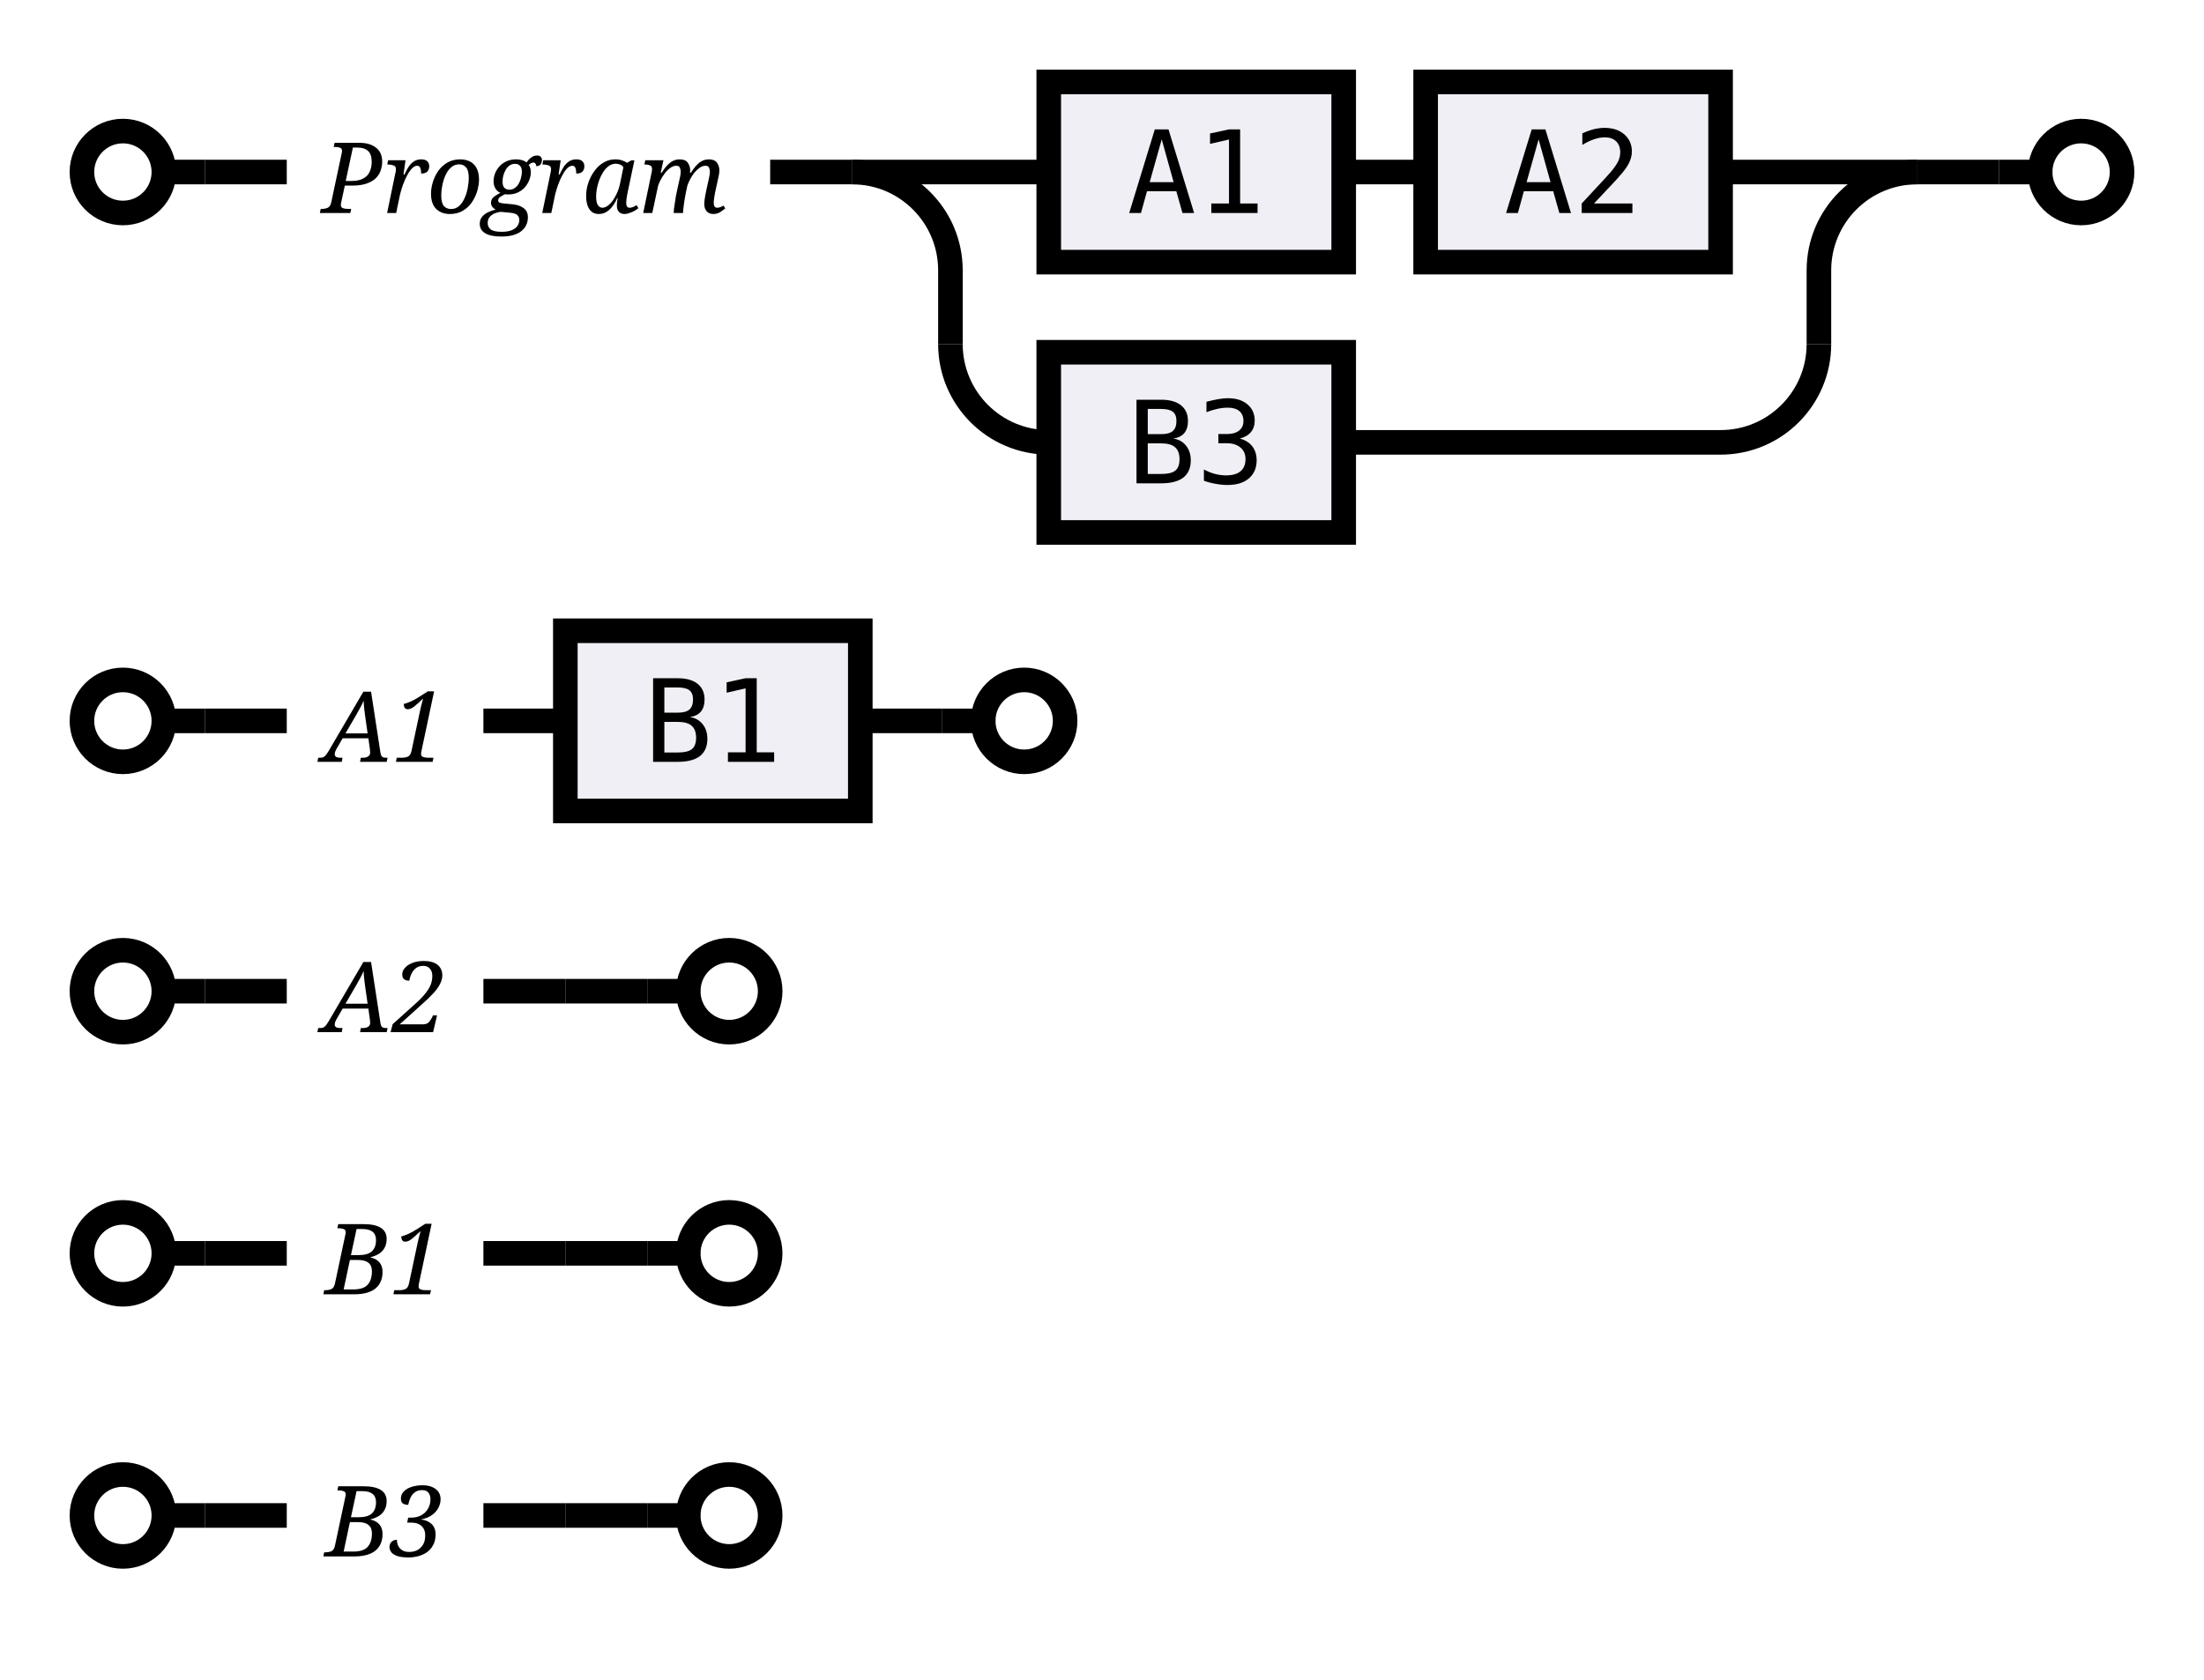
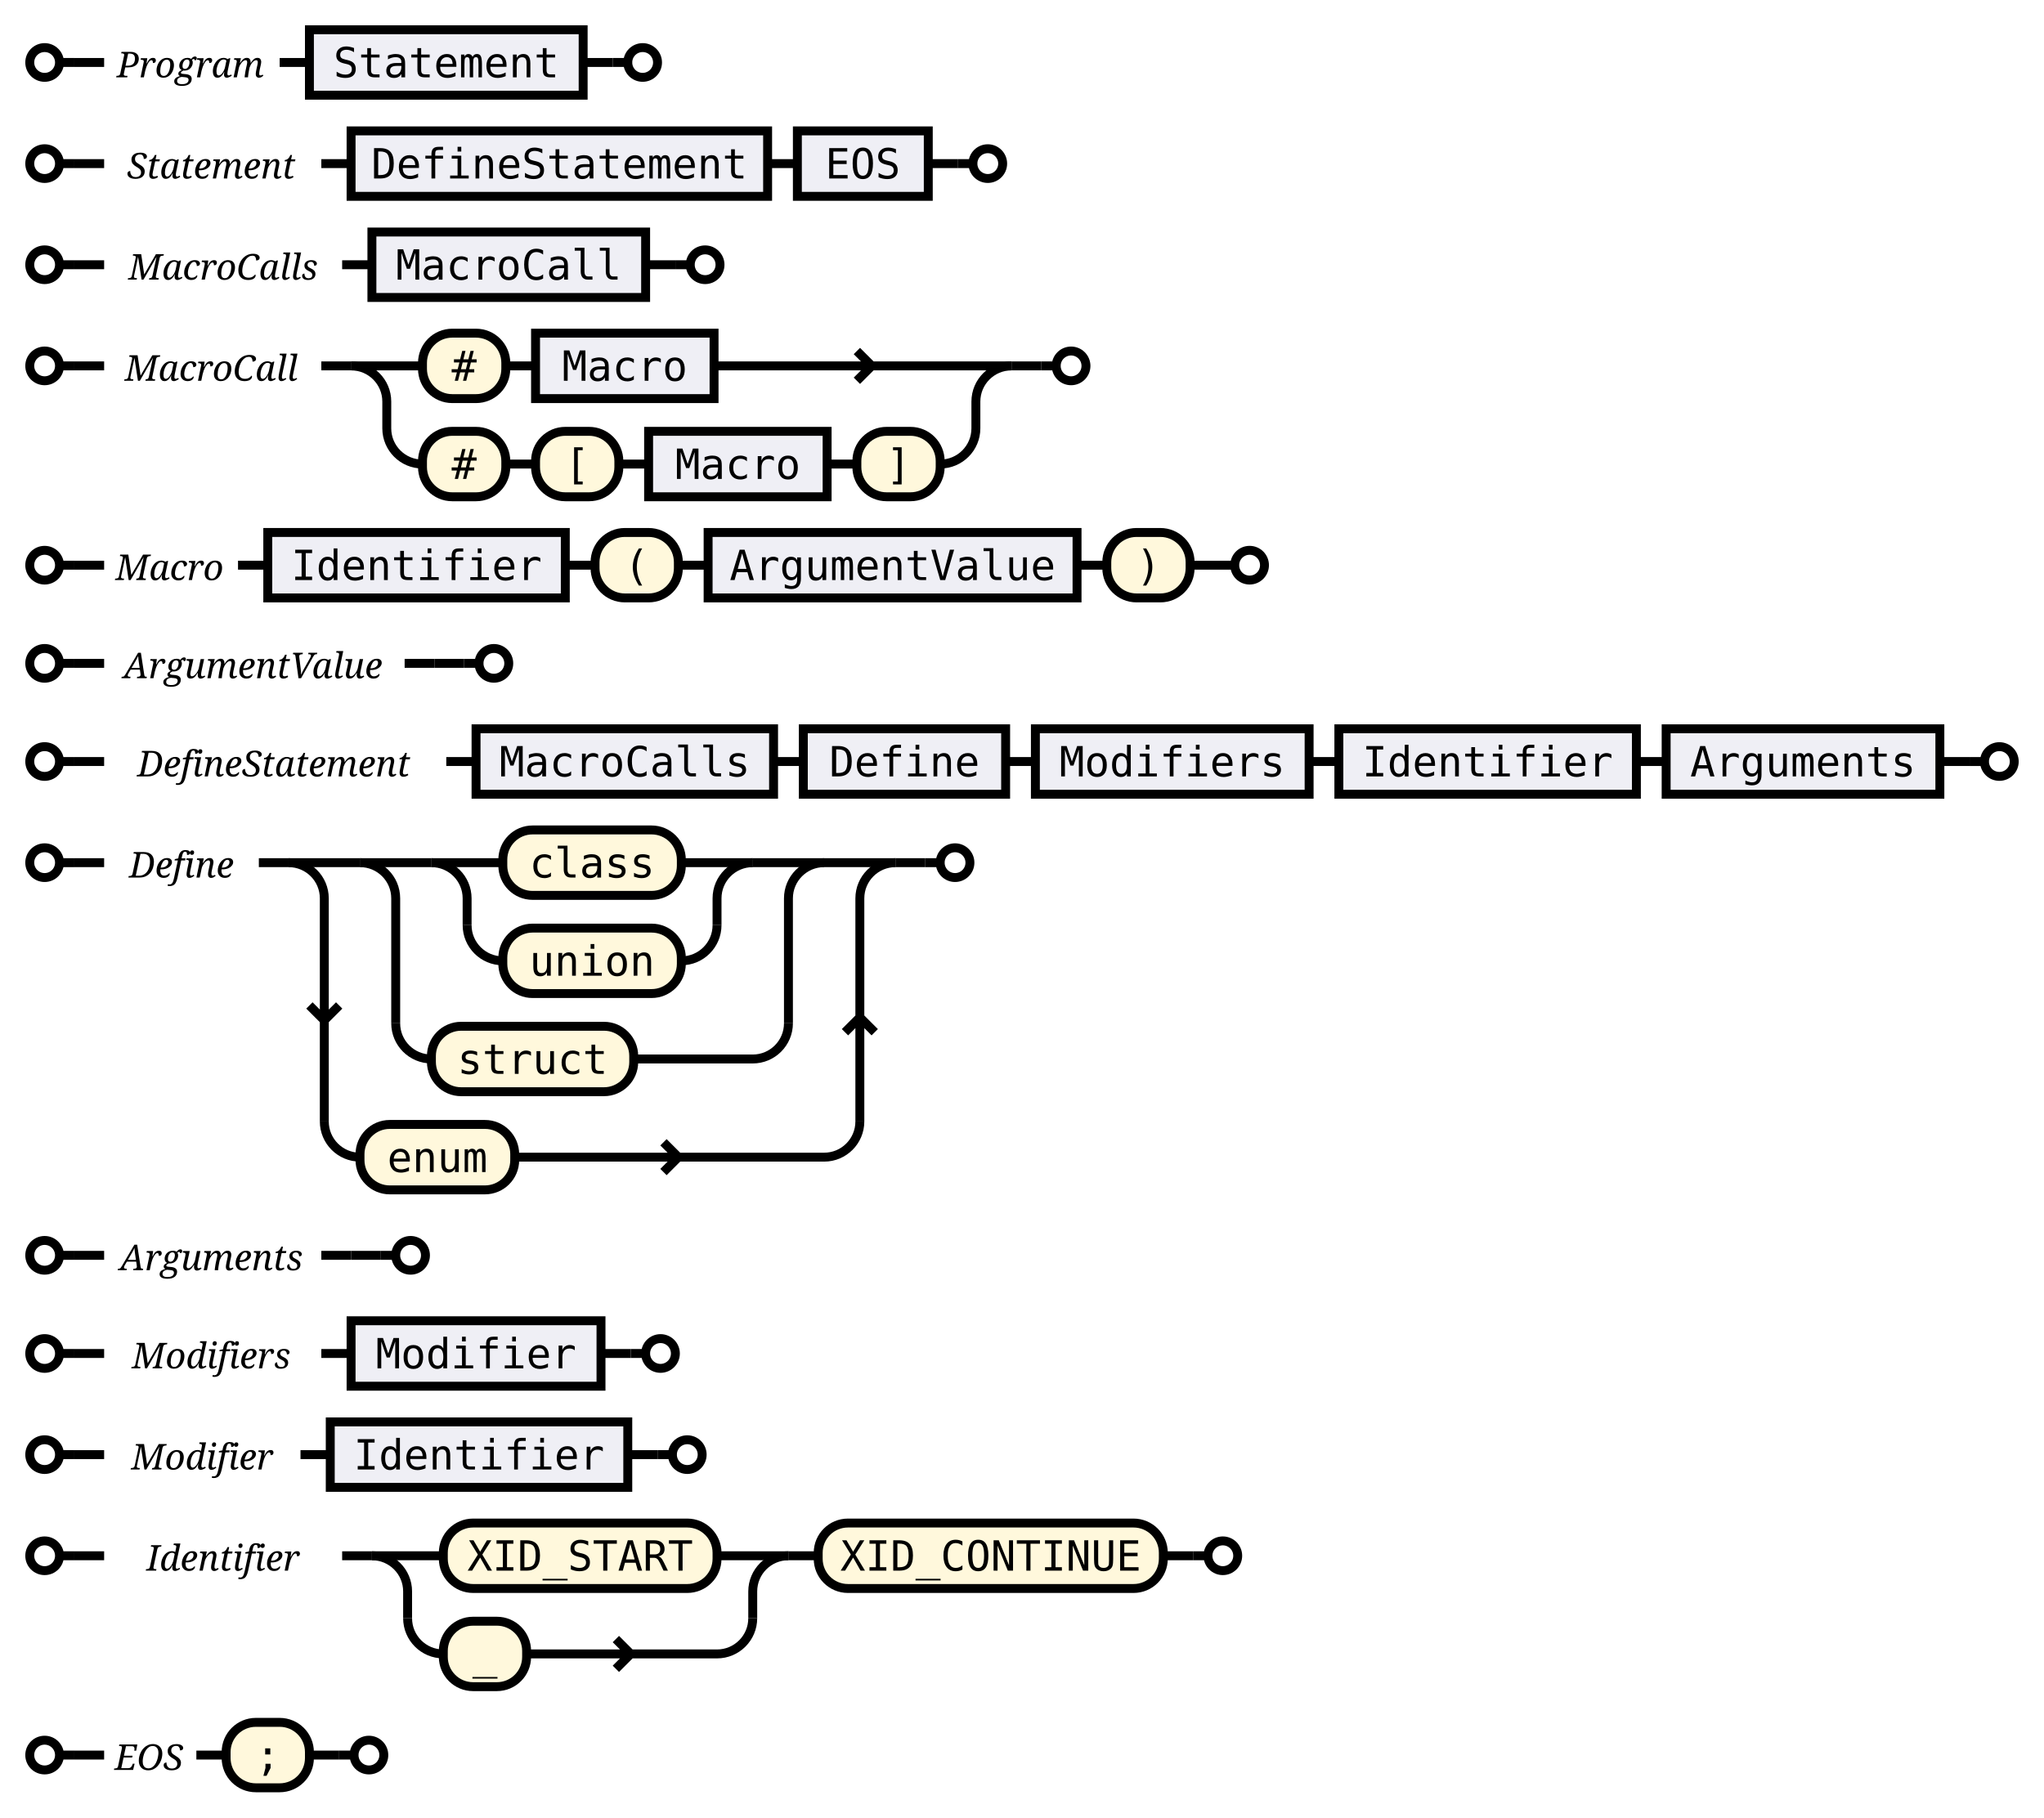
- <svg xmlns="http://www.w3.org/2000/svg" class="railroad" viewBox="0 0 269 205">
+ <svg xmlns="http://www.w3.org/2000/svg" class="railroad" viewBox="0 0 687 611">
  <style type="text/css">
svg.railroad {
    background-color: hsl(30, 20%, 95%);
    background-size: 15px 15px;
    background-image: linear-gradient(to right, rgba(30, 30, 30, .05) 1px, transparent 1px),
    linear-gradient(to bottom, rgba(30, 30, 30, .05) 1px, transparent 1px);
}

svg.railroad path {
    stroke-width: 3px;
    stroke: black;
    fill: transparent;
}

svg.railroad .debug {
    stroke-width: 1px;
    stroke: red;
}

svg.railroad text {
    font-size: 14px;
    font-family: monospace;
    text-anchor: middle;
}

svg.railroad .nonterminal text {
    font-weight: bold;
}

svg.railroad text.comment {
    font-family: serif;
    font-style: italic;
    font-size: 12px;
}

svg.railroad rect {
    stroke-width: 3px;
    stroke: black;
}

svg.railroad g.labeledbox &gt; rect {
    stroke-width: 1px;
    stroke: grey;
    stroke-dasharray: 5px;
    fill: rgba(90, 90, 150, .1);
}

svg.railroad .symbol &gt; rect {
    fill: rgba(90, 90, 150, .1);
}

svg.railroad .regex &gt; rect {
    fill: honeydew;
}

svg.railroad .string &gt; rect {
    fill: cornsilk;
}</style>
  <g class="verticalgrid">
    <g class="sequence">
      <path d=" M 10 21 a 5 5 0 0 1 5 -5 a 5 5 0 0 1 5 5 a 5 5 0 0 1 -5 5 a 5 5 0 0 1 -5 -5 m 10 0 h 5" />
      <text class="comment" id="Program" x="64" y="26">
Program</text>
-       <g class="choice">
-         <path d=" M 104 21 h 24 m 82 0 h 24" />
-         <g class="sequence">
-           <g class="symbol">
-             <rect height="22" width="36" x="128" y="10" />
-             <text x="146" y="26">
- A1</text>
-           </g>
-           <g class="symbol">
-             <rect height="22" width="36" x="174" y="10" />
-             <text x="192" y="26">
- A2</text>
-           </g>
-           <path d=" M 164 21 h 10" />
-         </g>
-         <path d=" M 104 21 a 12 12 0 0 1 12 12 v 9 m 106 0 v -9 a 12 12 0 0 1 12 -12" />
-         <path d=" M 116 42 v 0 a 12 12 0 0 0 12 12 m 36 0 h 46 a 12 12 0 0 0 12 -12 v 0" />
-         <g class="symbol">
-           <rect height="22" width="36" x="128" y="43" />
-           <text x="146" y="59">
- B3</text>
-         </g>
-       </g>
-       <path d=" M 244 21 h 5 a 5 5 0 0 1 5 -5 a 5 5 0 0 1 5 5 a 5 5 0 0 1 -5 5 a 5 5 0 0 1 -5 -5" />
+       <g class="symbol">
+         <rect height="22" width="92" x="104" y="10" />
+         <text x="150" y="26">
+ Statement</text>
+       </g>
+       <path d=" M 206 21 h 5 a 5 5 0 0 1 5 -5 a 5 5 0 0 1 5 5 a 5 5 0 0 1 -5 5 a 5 5 0 0 1 -5 -5" />
      <path d=" M 25 21 h 10" />
      <path d=" M 94 21 h 10" />
-       <path d=" M 234 21 h 10" />
-     </g>
-     <g class="sequence">
-       <path d=" M 10 88 a 5 5 0 0 1 5 -5 a 5 5 0 0 1 5 5 a 5 5 0 0 1 -5 5 a 5 5 0 0 1 -5 -5 m 10 0 h 5" />
-       <text class="comment" id="A1" x="47" y="93">
- A1</text>
+       <path d=" M 196 21 h 10" />
+     </g>
+     <g class="sequence">
+       <path d=" M 10 55 a 5 5 0 0 1 5 -5 a 5 5 0 0 1 5 5 a 5 5 0 0 1 -5 5 a 5 5 0 0 1 -5 -5 m 10 0 h 5" />
+       <text class="comment" id="Statement" x="71" y="60">
+ Statement</text>
+       <g class="sequence">
+         <g class="symbol">
+           <rect height="22" width="140" x="118" y="44" />
+           <text x="188" y="60">
+ DefineStatement</text>
+         </g>
+         <g class="symbol">
+           <rect height="22" width="44" x="268" y="44" />
+           <text x="290" y="60">
+ EOS</text>
+         </g>
+         <path d=" M 258 55 h 10" />
+       </g>
+       <path d=" M 322 55 h 5 a 5 5 0 0 1 5 -5 a 5 5 0 0 1 5 5 a 5 5 0 0 1 -5 5 a 5 5 0 0 1 -5 -5" />
+       <path d=" M 25 55 h 10" />
+       <path d=" M 108 55 h 10" />
+       <path d=" M 312 55 h 10" />
+     </g>
+     <g class="sequence">
+       <path d=" M 10 89 a 5 5 0 0 1 5 -5 a 5 5 0 0 1 5 5 a 5 5 0 0 1 -5 5 a 5 5 0 0 1 -5 -5 m 10 0 h 5" />
+       <text class="comment" id="MacroCalls" x="75" y="94">
+ MacroCalls</text>
+       <g class="symbol inline">
+         <rect height="22" width="92" x="125" y="78" />
+         <text x="171" y="94">
+ MacroCall</text>
+       </g>
+       <path d=" M 227 89 h 5 a 5 5 0 0 1 5 -5 a 5 5 0 0 1 5 5 a 5 5 0 0 1 -5 5 a 5 5 0 0 1 -5 -5" />
+       <path d=" M 25 89 h 10" />
+       <path d=" M 115 89 h 10" />
+       <path d=" M 217 89 h 10" />
+     </g>
+     <g class="sequence">
+       <path d=" M 10 123 a 5 5 0 0 1 5 -5 a 5 5 0 0 1 5 5 a 5 5 0 0 1 -5 5 a 5 5 0 0 1 -5 -5 m 10 0 h 5" />
+       <text class="comment" id="MacroCall" x="71" y="128">
+ MacroCall</text>
+       <g class="choice">
+         <path d=" M 118 123 h 24 m 98 0 h 100 m -47 0 l -5 -5 m 0 10 l 5 -5 m 47 0" />
+         <g class="sequence">
+           <g class="string">
+             <rect height="22" rx="10" ry="10" width="28" x="142" y="112" />
+             <text x="156" y="128">
+ #</text>
+           </g>
+           <g class="symbol">
+             <rect height="22" width="60" x="180" y="112" />
+             <text x="210" y="128">
+ Macro</text>
+           </g>
+           <path d=" M 170 123 h 10" />
+         </g>
+         <path d=" M 118 123 a 12 12 0 0 1 12 12 v 9 m 198 0 v -9 a 12 12 0 0 1 12 -12" />
+         <path d=" M 130 144 v 0 a 12 12 0 0 0 12 12 m 174 0 h 0 a 12 12 0 0 0 12 -12 v 0" />
+         <g class="sequence">
+           <g class="sequence">
+             <g class="sequence">
+               <g class="string">
+                 <rect height="22" rx="10" ry="10" width="28" x="142" y="145" />
+                 <text x="156" y="161">
+ #</text>
+               </g>
+               <g class="string">
+                 <rect height="22" rx="10" ry="10" width="28" x="180" y="145" />
+                 <text x="194" y="161">
+ [</text>
+               </g>
+               <path d=" M 170 156 h 10" />
+             </g>
+             <g class="symbol">
+               <rect height="22" width="60" x="218" y="145" />
+               <text x="248" y="161">
+ Macro</text>
+             </g>
+             <path d=" M 208 156 h 10" />
+           </g>
+           <g class="string">
+             <rect height="22" rx="10" ry="10" width="28" x="288" y="145" />
+             <text x="302" y="161">
+ ]</text>
+           </g>
+           <path d=" M 278 156 h 10" />
+         </g>
+       </g>
+       <path d=" M 350 123 h 5 a 5 5 0 0 1 5 -5 a 5 5 0 0 1 5 5 a 5 5 0 0 1 -5 5 a 5 5 0 0 1 -5 -5" />
+       <path d=" M 25 123 h 10" />
+       <path d=" M 108 123 h 10" />
+       <path d=" M 340 123 h 10" />
+     </g>
+     <g class="sequence">
+       <path d=" M 10 190 a 5 5 0 0 1 5 -5 a 5 5 0 0 1 5 5 a 5 5 0 0 1 -5 5 a 5 5 0 0 1 -5 -5 m 10 0 h 5" />
+       <text class="comment" id="Macro" x="57" y="195">
+ Macro</text>
+       <g class="sequence">
+         <g class="symbol">
+           <rect height="22" width="100" x="90" y="179" />
+           <text x="140" y="195">
+ Identifier</text>
+         </g>
+         <g class="sequence">
+           <g class="sequence">
+             <g class="string">
+               <rect height="22" rx="10" ry="10" width="28" x="200" y="179" />
+               <text x="214" y="195">
+ (</text>
+             </g>
+             <g class="symbol">
+               <rect height="22" width="124" x="238" y="179" />
+               <text x="300" y="195">
+ ArgumentValue</text>
+             </g>
+             <path d=" M 228 190 h 10" />
+           </g>
+           <g class="string">
+             <rect height="22" rx="10" ry="10" width="28" x="372" y="179" />
+             <text x="386" y="195">
+ )</text>
+           </g>
+           <path d=" M 362 190 h 10" />
+         </g>
+         <path d=" M 190 190 h 10" />
+       </g>
+       <path d=" M 410 190 h 5 a 5 5 0 0 1 5 -5 a 5 5 0 0 1 5 5 a 5 5 0 0 1 -5 5 a 5 5 0 0 1 -5 -5" />
+       <path d=" M 25 190 h 10" />
+       <path d=" M 80 190 h 10" />
+       <path d=" M 400 190 h 10" />
+     </g>
+     <g class="sequence">
+       <path d=" M 10 223 a 5 5 0 0 1 5 -5 a 5 5 0 0 1 5 5 a 5 5 0 0 1 -5 5 a 5 5 0 0 1 -5 -5 m 10 0 h 5" />
+       <text class="comment" id="ArgumentValue" x="85" y="228">
+ ArgumentValue</text>
+       <g class="choice">
+         <path d=" M 146 223 h 0 m 0 0 h 0" />
+       </g>
+       <path d=" M 156 223 h 5 a 5 5 0 0 1 5 -5 a 5 5 0 0 1 5 5 a 5 5 0 0 1 -5 5 a 5 5 0 0 1 -5 -5" />
+       <path d=" M 25 223 h 10" />
+       <path d=" M 136 223 h 10" />
+       <path d=" M 146 223 h 10" />
+     </g>
+     <g class="sequence">
+       <path d=" M 10 256 a 5 5 0 0 1 5 -5 a 5 5 0 0 1 5 5 a 5 5 0 0 1 -5 5 a 5 5 0 0 1 -5 -5 m 10 0 h 5" />
+       <text class="comment" id="DefineStatement" x="92" y="261">
+ DefineStatement</text>
+       <g class="sequence">
+         <g class="sequence">
+           <g class="sequence">
+             <g class="sequence">
+               <g class="symbol">
+                 <rect height="22" width="100" x="160" y="245" />
+                 <text x="210" y="261">
+ MacroCalls</text>
+               </g>
+               <g class="symbol">
+                 <rect height="22" width="68" x="270" y="245" />
+                 <text x="304" y="261">
+ Define</text>
+               </g>
+               <path d=" M 260 256 h 10" />
+             </g>
+             <g class="symbol">
+               <rect height="22" width="92" x="348" y="245" />
+               <text x="394" y="261">
+ Modifiers</text>
+             </g>
+             <path d=" M 338 256 h 10" />
+           </g>
+           <g class="symbol">
+             <rect height="22" width="100" x="450" y="245" />
+             <text x="500" y="261">
+ Identifier</text>
+           </g>
+           <path d=" M 440 256 h 10" />
+         </g>
+         <g class="symbol">
+           <rect height="22" width="92" x="560" y="245" />
+           <text x="606" y="261">
+ Arguments</text>
+         </g>
+         <path d=" M 550 256 h 10" />
+       </g>
+       <path d=" M 662 256 h 5 a 5 5 0 0 1 5 -5 a 5 5 0 0 1 5 5 a 5 5 0 0 1 -5 5 a 5 5 0 0 1 -5 -5" />
+       <path d=" M 25 256 h 10" />
+       <path d=" M 150 256 h 10" />
+       <path d=" M 652 256 h 10" />
+     </g>
+     <g class="sequence">
+       <path d=" M 10 290 a 5 5 0 0 1 5 -5 a 5 5 0 0 1 5 5 a 5 5 0 0 1 -5 5 a 5 5 0 0 1 -5 -5 m 10 0 h 5" />
+       <text class="comment" id="Define" x="61" y="295">
+ Define</text>
+       <g class="choice">
+         <path d=" M 97 290 h 24 m 156 0 h 24" />
+         <g class="choice">
+           <path d=" M 121 290 h 24 m 108 0 h 24" />
+           <g class="choice">
+             <path d=" M 145 290 h 24 m 60 0 h 24" />
+             <g class="string">
+               <rect height="22" rx="10" ry="10" width="60" x="169" y="279" />
+               <text x="199" y="295">
+ class</text>
+             </g>
+             <path d=" M 145 290 a 12 12 0 0 1 12 12 v 9 m 84 0 v -9 a 12 12 0 0 1 12 -12" />
+             <path d=" M 157 311 v 0 a 12 12 0 0 0 12 12 m 60 0 h 0 a 12 12 0 0 0 12 -12 v 0" />
+             <g class="string">
+               <rect height="22" rx="10" ry="10" width="60" x="169" y="312" />
+               <text x="199" y="328">
+ union</text>
+             </g>
+           </g>
+           <path d=" M 121 290 a 12 12 0 0 1 12 12 v 42 m 132 0 v -42 a 12 12 0 0 1 12 -12" />
+           <path d=" M 133 344 v 0 a 12 12 0 0 0 12 12 m 68 0 h 40 a 12 12 0 0 0 12 -12 v 0" />
+           <g class="string">
+             <rect height="22" rx="10" ry="10" width="68" x="145" y="345" />
+             <text x="179" y="361">
+ struct</text>
+           </g>
+         </g>
+         <path d=" M 97 290 a 12 12 0 0 1 12 12 v 75 m 0 -34 l -5 -5 m 10 0 l -5 5 m 0 34 m 180 0 v -75 m 0 40 l -5 5 m 10 0 l -5 -5 m 0 -40 a 12 12 0 0 1 12 -12" />
+         <path d=" M 109 377 v 0 a 12 12 0 0 0 12 12 m 52 0 h 104 m -49 0 l -5 -5 m 0 10 l 5 -5 m 49 0 a 12 12 0 0 0 12 -12 v 0" />
+         <g class="string">
+           <rect height="22" rx="10" ry="10" width="52" x="121" y="378" />
+           <text x="147" y="394">
+ enum</text>
+         </g>
+       </g>
+       <path d=" M 311 290 h 5 a 5 5 0 0 1 5 -5 a 5 5 0 0 1 5 5 a 5 5 0 0 1 -5 5 a 5 5 0 0 1 -5 -5" />
+       <path d=" M 25 290 h 10" />
+       <path d=" M 87 290 h 10" />
+       <path d=" M 301 290 h 10" />
+     </g>
+     <g class="sequence">
+       <path d=" M 10 422 a 5 5 0 0 1 5 -5 a 5 5 0 0 1 5 5 a 5 5 0 0 1 -5 5 a 5 5 0 0 1 -5 -5 m 10 0 h 5" />
+       <text class="comment" id="Arguments" x="71" y="427">
+ Arguments</text>
+       <g class="choice">
+         <path d=" M 118 422 h 0 m 0 0 h 0" />
+       </g>
+       <path d=" M 128 422 h 5 a 5 5 0 0 1 5 -5 a 5 5 0 0 1 5 5 a 5 5 0 0 1 -5 5 a 5 5 0 0 1 -5 -5" />
+       <path d=" M 25 422 h 10" />
+       <path d=" M 108 422 h 10" />
+       <path d=" M 118 422 h 10" />
+     </g>
+     <g class="sequence">
+       <path d=" M 10 455 a 5 5 0 0 1 5 -5 a 5 5 0 0 1 5 5 a 5 5 0 0 1 -5 5 a 5 5 0 0 1 -5 -5 m 10 0 h 5" />
+       <text class="comment" id="Modifiers" x="71" y="460">
+ Modifiers</text>
+       <g class="symbol inline">
+         <rect height="22" width="84" x="118" y="444" />
+         <text x="160" y="460">
+ Modifier</text>
+       </g>
+       <path d=" M 212 455 h 5 a 5 5 0 0 1 5 -5 a 5 5 0 0 1 5 5 a 5 5 0 0 1 -5 5 a 5 5 0 0 1 -5 -5" />
+       <path d=" M 25 455 h 10" />
+       <path d=" M 108 455 h 10" />
+       <path d=" M 202 455 h 10" />
+     </g>
+     <g class="sequence">
+       <path d=" M 10 489 a 5 5 0 0 1 5 -5 a 5 5 0 0 1 5 5 a 5 5 0 0 1 -5 5 a 5 5 0 0 1 -5 -5 m 10 0 h 5" />
+       <text class="comment" id="Modifier" x="68" y="494">
+ Modifier</text>
      <g class="symbol">
-         <rect height="22" width="36" x="69" y="77" />
-         <text x="87" y="93">
- B1</text>
-       </g>
-       <path d=" M 115 88 h 5 a 5 5 0 0 1 5 -5 a 5 5 0 0 1 5 5 a 5 5 0 0 1 -5 5 a 5 5 0 0 1 -5 -5" />
-       <path d=" M 25 88 h 10" />
-       <path d=" M 59 88 h 10" />
-       <path d=" M 105 88 h 10" />
-     </g>
-     <g class="sequence">
-       <path d=" M 10 121 a 5 5 0 0 1 5 -5 a 5 5 0 0 1 5 5 a 5 5 0 0 1 -5 5 a 5 5 0 0 1 -5 -5 m 10 0 h 5" />
-       <text class="comment" id="A2" x="47" y="126">
- A2</text>
-       <g class="choice">
-         <path d=" M 69 121 h 0 m 0 0 h 0" />
-       </g>
-       <path d=" M 79 121 h 5 a 5 5 0 0 1 5 -5 a 5 5 0 0 1 5 5 a 5 5 0 0 1 -5 5 a 5 5 0 0 1 -5 -5" />
-       <path d=" M 25 121 h 10" />
-       <path d=" M 59 121 h 10" />
-       <path d=" M 69 121 h 10" />
-     </g>
-     <g class="sequence">
-       <path d=" M 10 153 a 5 5 0 0 1 5 -5 a 5 5 0 0 1 5 5 a 5 5 0 0 1 -5 5 a 5 5 0 0 1 -5 -5 m 10 0 h 5" />
-       <text class="comment" id="B1" x="47" y="158">
- B1</text>
-       <g class="choice">
-         <path d=" M 69 153 h 0 m 0 0 h 0" />
-       </g>
-       <path d=" M 79 153 h 5 a 5 5 0 0 1 5 -5 a 5 5 0 0 1 5 5 a 5 5 0 0 1 -5 5 a 5 5 0 0 1 -5 -5" />
-       <path d=" M 25 153 h 10" />
-       <path d=" M 59 153 h 10" />
-       <path d=" M 69 153 h 10" />
-     </g>
-     <g class="sequence">
-       <path d=" M 10 185 a 5 5 0 0 1 5 -5 a 5 5 0 0 1 5 5 a 5 5 0 0 1 -5 5 a 5 5 0 0 1 -5 -5 m 10 0 h 5" />
-       <text class="comment" id="B3" x="47" y="190">
- B3</text>
-       <g class="choice">
-         <path d=" M 69 185 h 0 m 0 0 h 0" />
-       </g>
-       <path d=" M 79 185 h 5 a 5 5 0 0 1 5 -5 a 5 5 0 0 1 5 5 a 5 5 0 0 1 -5 5 a 5 5 0 0 1 -5 -5" />
-       <path d=" M 25 185 h 10" />
-       <path d=" M 59 185 h 10" />
-       <path d=" M 69 185 h 10" />
+         <rect height="22" width="100" x="111" y="478" />
+         <text x="161" y="494">
+ Identifier</text>
+       </g>
+       <path d=" M 221 489 h 5 a 5 5 0 0 1 5 -5 a 5 5 0 0 1 5 5 a 5 5 0 0 1 -5 5 a 5 5 0 0 1 -5 -5" />
+       <path d=" M 25 489 h 10" />
+       <path d=" M 101 489 h 10" />
+       <path d=" M 211 489 h 10" />
+     </g>
+     <g class="sequence">
+       <path d=" M 10 523 a 5 5 0 0 1 5 -5 a 5 5 0 0 1 5 5 a 5 5 0 0 1 -5 5 a 5 5 0 0 1 -5 -5 m 10 0 h 5" />
+       <text class="comment" id="Identifier" x="75" y="528">
+ Identifier</text>
+       <g class="sequence">
+         <g class="choice">
+           <path d=" M 125 523 h 24 m 92 0 h 24" />
+           <g class="string">
+             <rect height="22" rx="10" ry="10" width="92" x="149" y="512" />
+             <text x="195" y="528">
+ XID_START</text>
+           </g>
+           <path d=" M 125 523 a 12 12 0 0 1 12 12 v 9 m 116 0 v -9 a 12 12 0 0 1 12 -12" />
+           <path d=" M 137 544 v 0 a 12 12 0 0 0 12 12 m 28 0 h 64 m -29 0 l -5 -5 m 0 10 l 5 -5 m 29 0 a 12 12 0 0 0 12 -12 v 0" />
+           <g class="string">
+             <rect height="22" rx="10" ry="10" width="28" x="149" y="545" />
+             <text x="163" y="561">
+ _</text>
+           </g>
+         </g>
+         <g class="string">
+           <rect height="22" rx="10" ry="10" width="116" x="275" y="512" />
+           <text x="333" y="528">
+ XID_CONTINUE</text>
+         </g>
+         <path d=" M 265 523 h 10" />
+       </g>
+       <path d=" M 401 523 h 5 a 5 5 0 0 1 5 -5 a 5 5 0 0 1 5 5 a 5 5 0 0 1 -5 5 a 5 5 0 0 1 -5 -5" />
+       <path d=" M 25 523 h 10" />
+       <path d=" M 115 523 h 10" />
+       <path d=" M 391 523 h 10" />
+     </g>
+     <g class="sequence">
+       <path d=" M 10 590 a 5 5 0 0 1 5 -5 a 5 5 0 0 1 5 5 a 5 5 0 0 1 -5 5 a 5 5 0 0 1 -5 -5 m 10 0 h 5" />
+       <text class="comment" id="EOS" x="50" y="595">
+ EOS</text>
+       <g class="string">
+         <rect height="22" rx="10" ry="10" width="28" x="76" y="579" />
+         <text x="90" y="595">
+ ;</text>
+       </g>
+       <path d=" M 114 590 h 5 a 5 5 0 0 1 5 -5 a 5 5 0 0 1 5 5 a 5 5 0 0 1 -5 5 a 5 5 0 0 1 -5 -5" />
+       <path d=" M 25 590 h 10" />
+       <path d=" M 66 590 h 10" />
+       <path d=" M 104 590 h 10" />
    </g>
  </g>
</svg>
